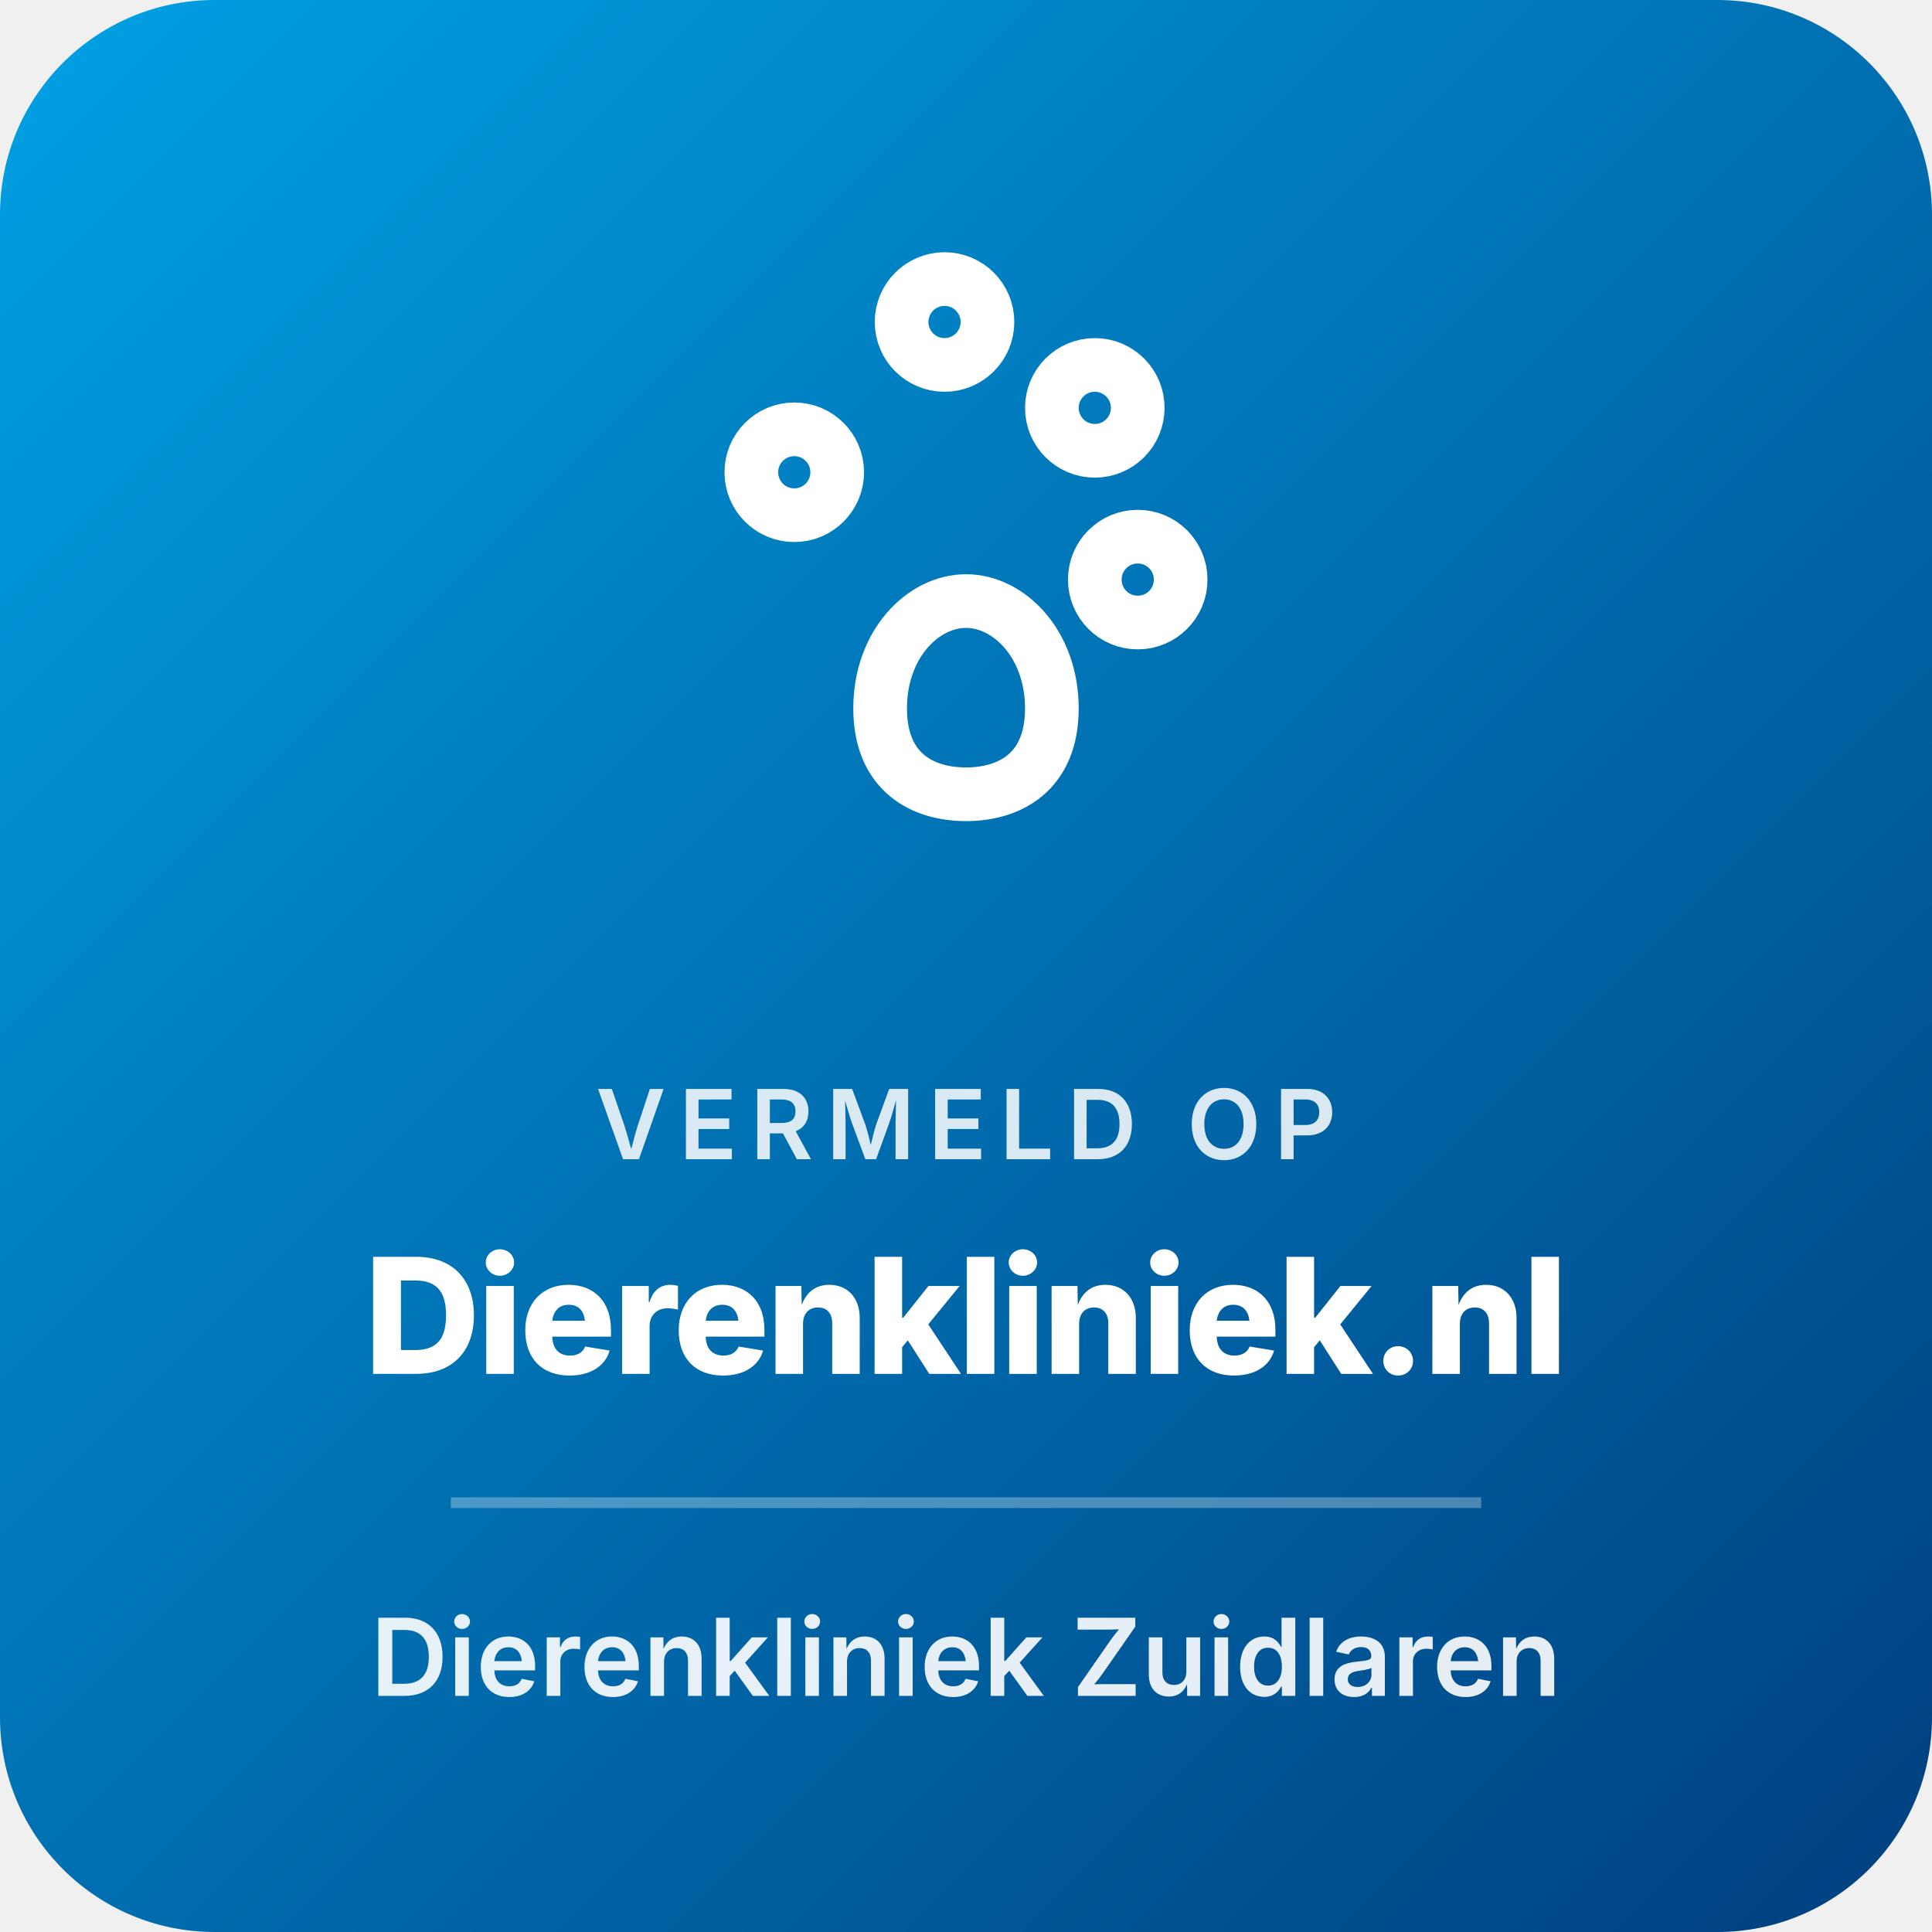
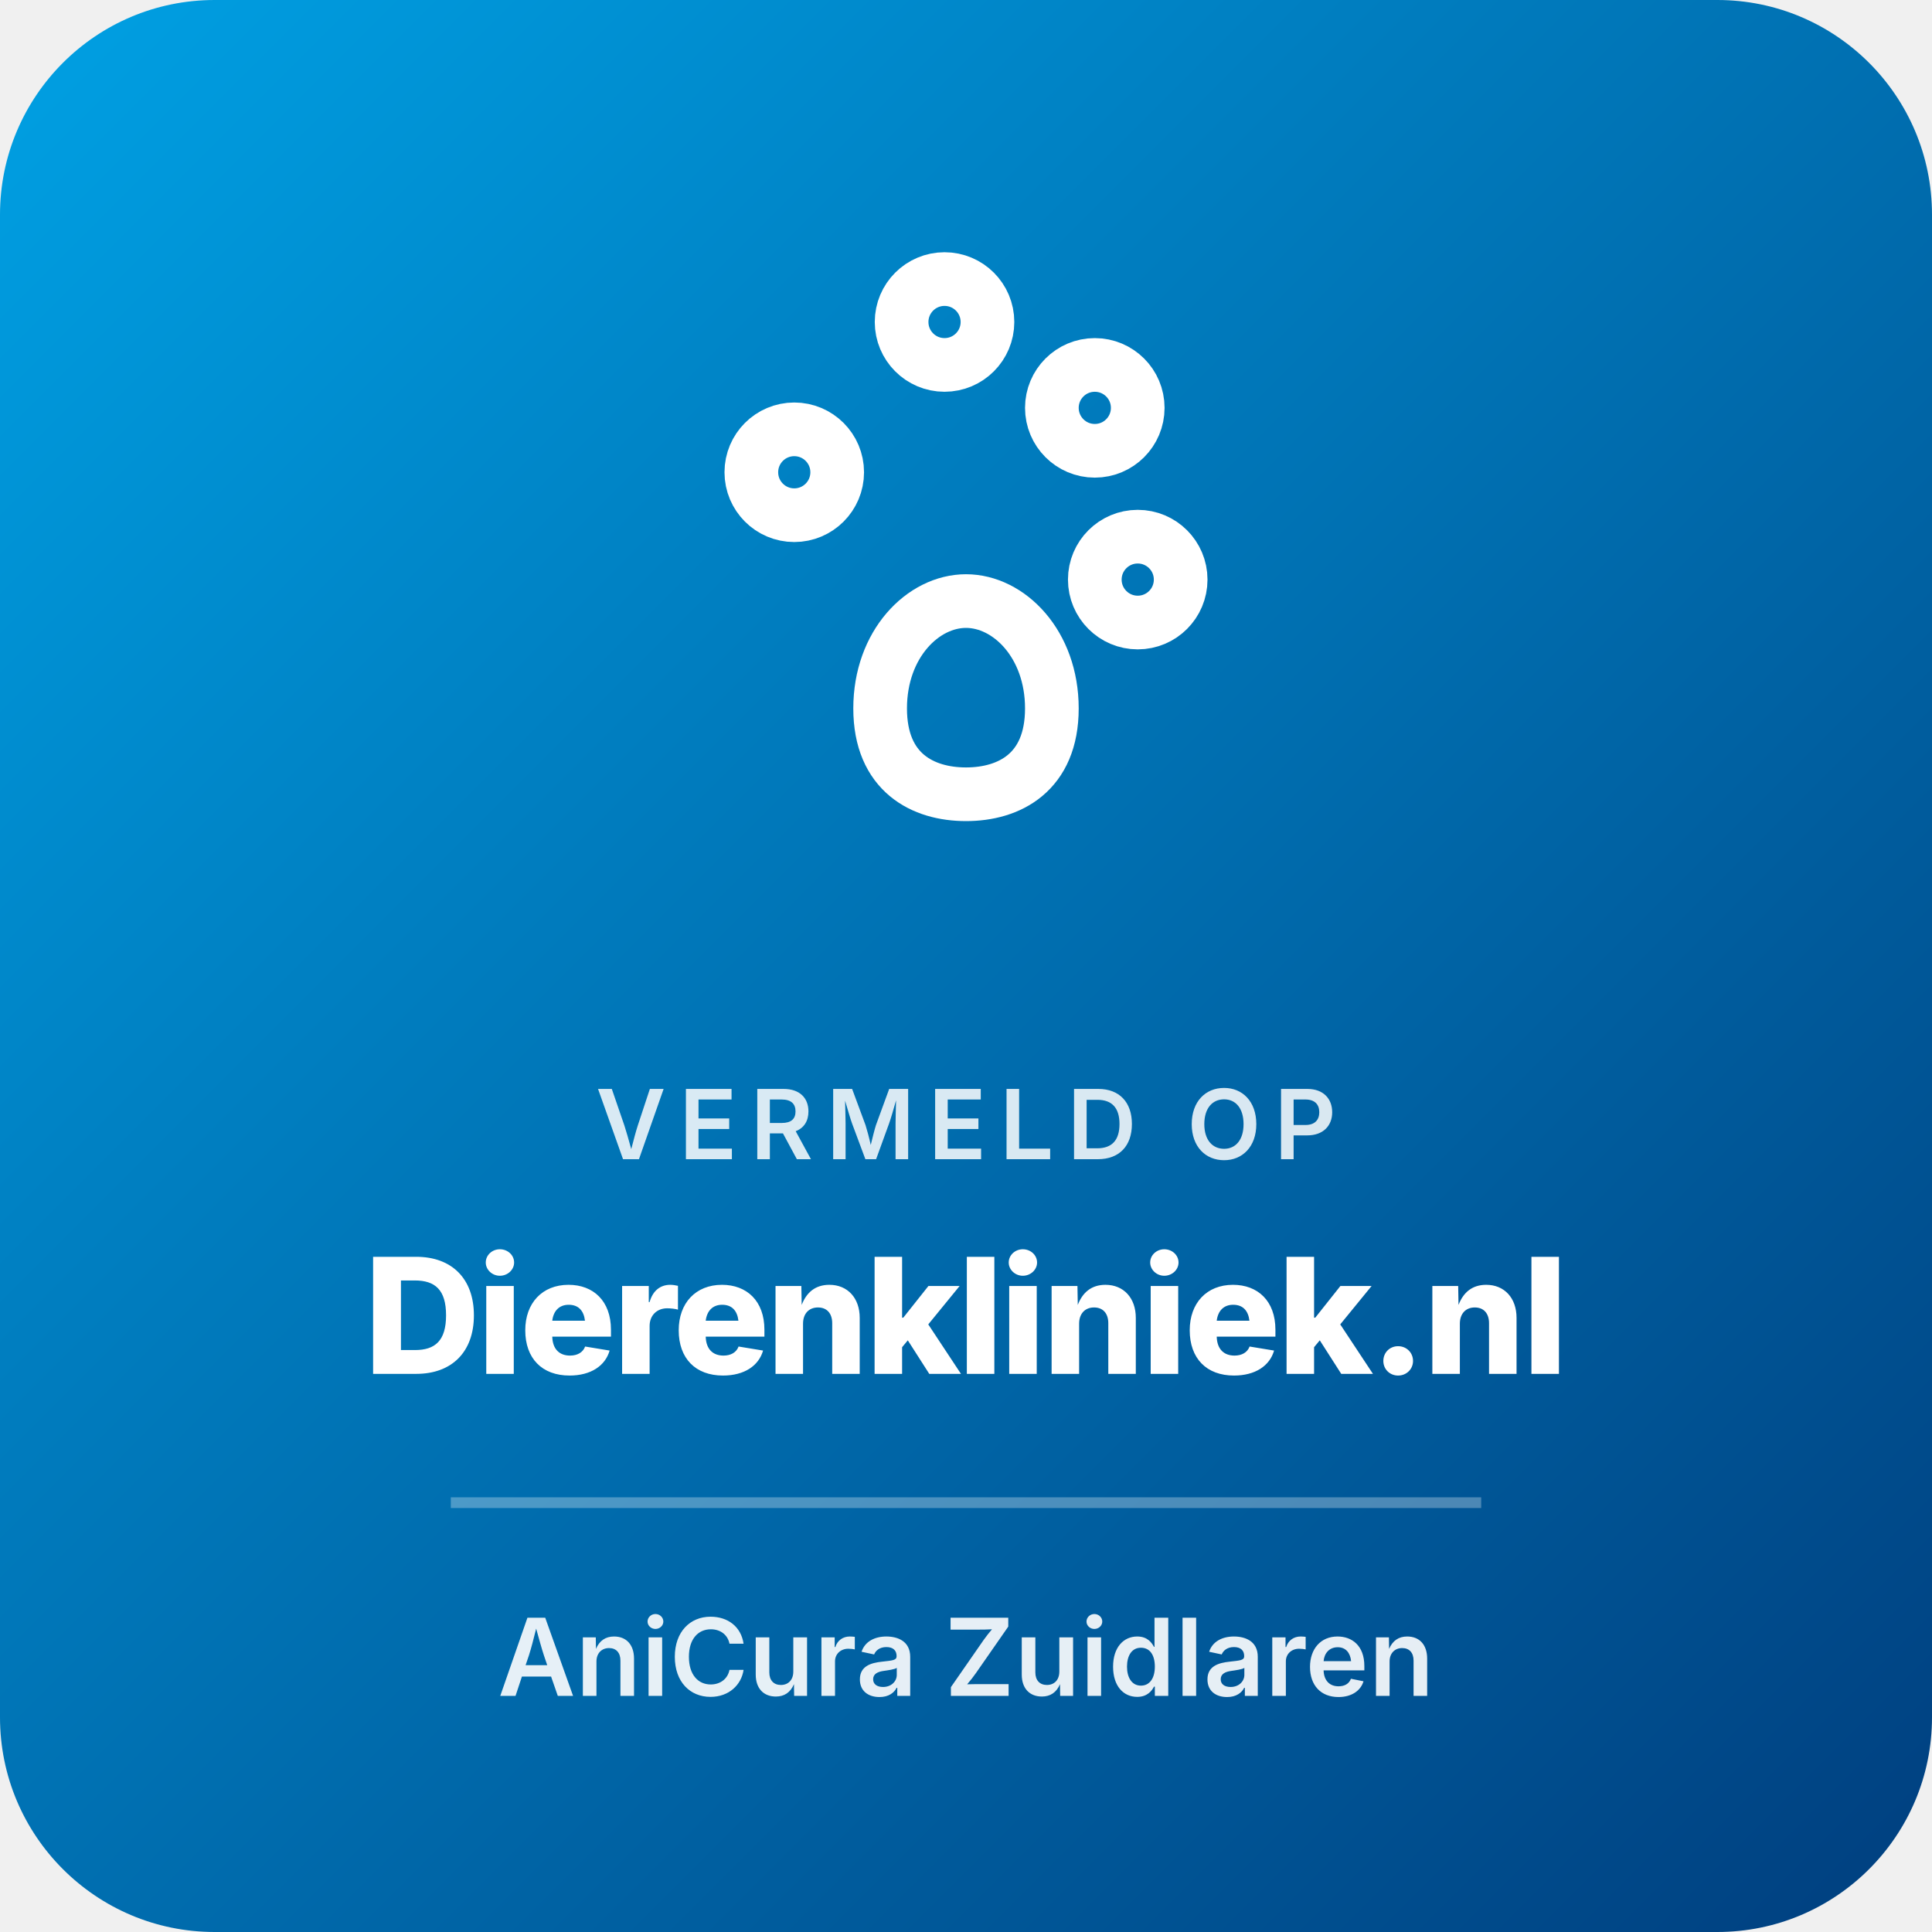
<svg xmlns="http://www.w3.org/2000/svg" width="180" height="180" viewBox="0 0 180 180">
  <defs>
    <linearGradient id="bg" x1="0%" y1="0%" x2="100%" y2="100%">
      <stop offset="0%" stop-color="#00A1E4" />
      <stop offset="100%" stop-color="#003E7E" />
    </linearGradient>
  </defs>
  <rect width="180" height="180" rx="20" fill="url(#bg)" />
  <g transform="translate(66, 22) scale(2.0)" fill="none" stroke="white" stroke-width="2.5" stroke-linecap="round" stroke-linejoin="round">
    <circle cx="11" cy="4" r="2" />
    <circle cx="18" cy="8" r="2" />
    <circle cx="20" cy="16" r="2" />
    <circle cx="4" cy="11" r="2" />
    <path d="M8 22c0-3 2-5 4-5s4 2 4 5-2 4-4 4-4-1-4-4z" />
  </g>
  <text x="90" y="108" text-anchor="middle" fill="white" font-family="-apple-system, BlinkMacSystemFont, Segoe UI, sans-serif" font-size="9" font-weight="600" opacity="0.85" letter-spacing="1.2">VERMELD OP</text>
  <text x="90" y="128" text-anchor="middle" fill="white" font-family="-apple-system, BlinkMacSystemFont, Segoe UI, sans-serif" font-size="15" font-weight="800" letter-spacing="-0.3">Dierenkliniek.nl</text>
  <line x1="42" y1="140" x2="138" y2="140" stroke="white" stroke-width="1" opacity="0.3" />
-   <text x="90" y="158" text-anchor="middle" fill="white" font-family="-apple-system, BlinkMacSystemFont, Segoe UI, sans-serif" font-size="10" font-weight="600" opacity="0.9">Dierenkliniek Zuidlaren</text>
+   <text x="90" y="158" text-anchor="middle" fill="white" font-family="-apple-system, BlinkMacSystemFont, Segoe UI, sans-serif" font-size="10" font-weight="600" opacity="0.9">AniCura Zuidlaren</text>
</svg>
